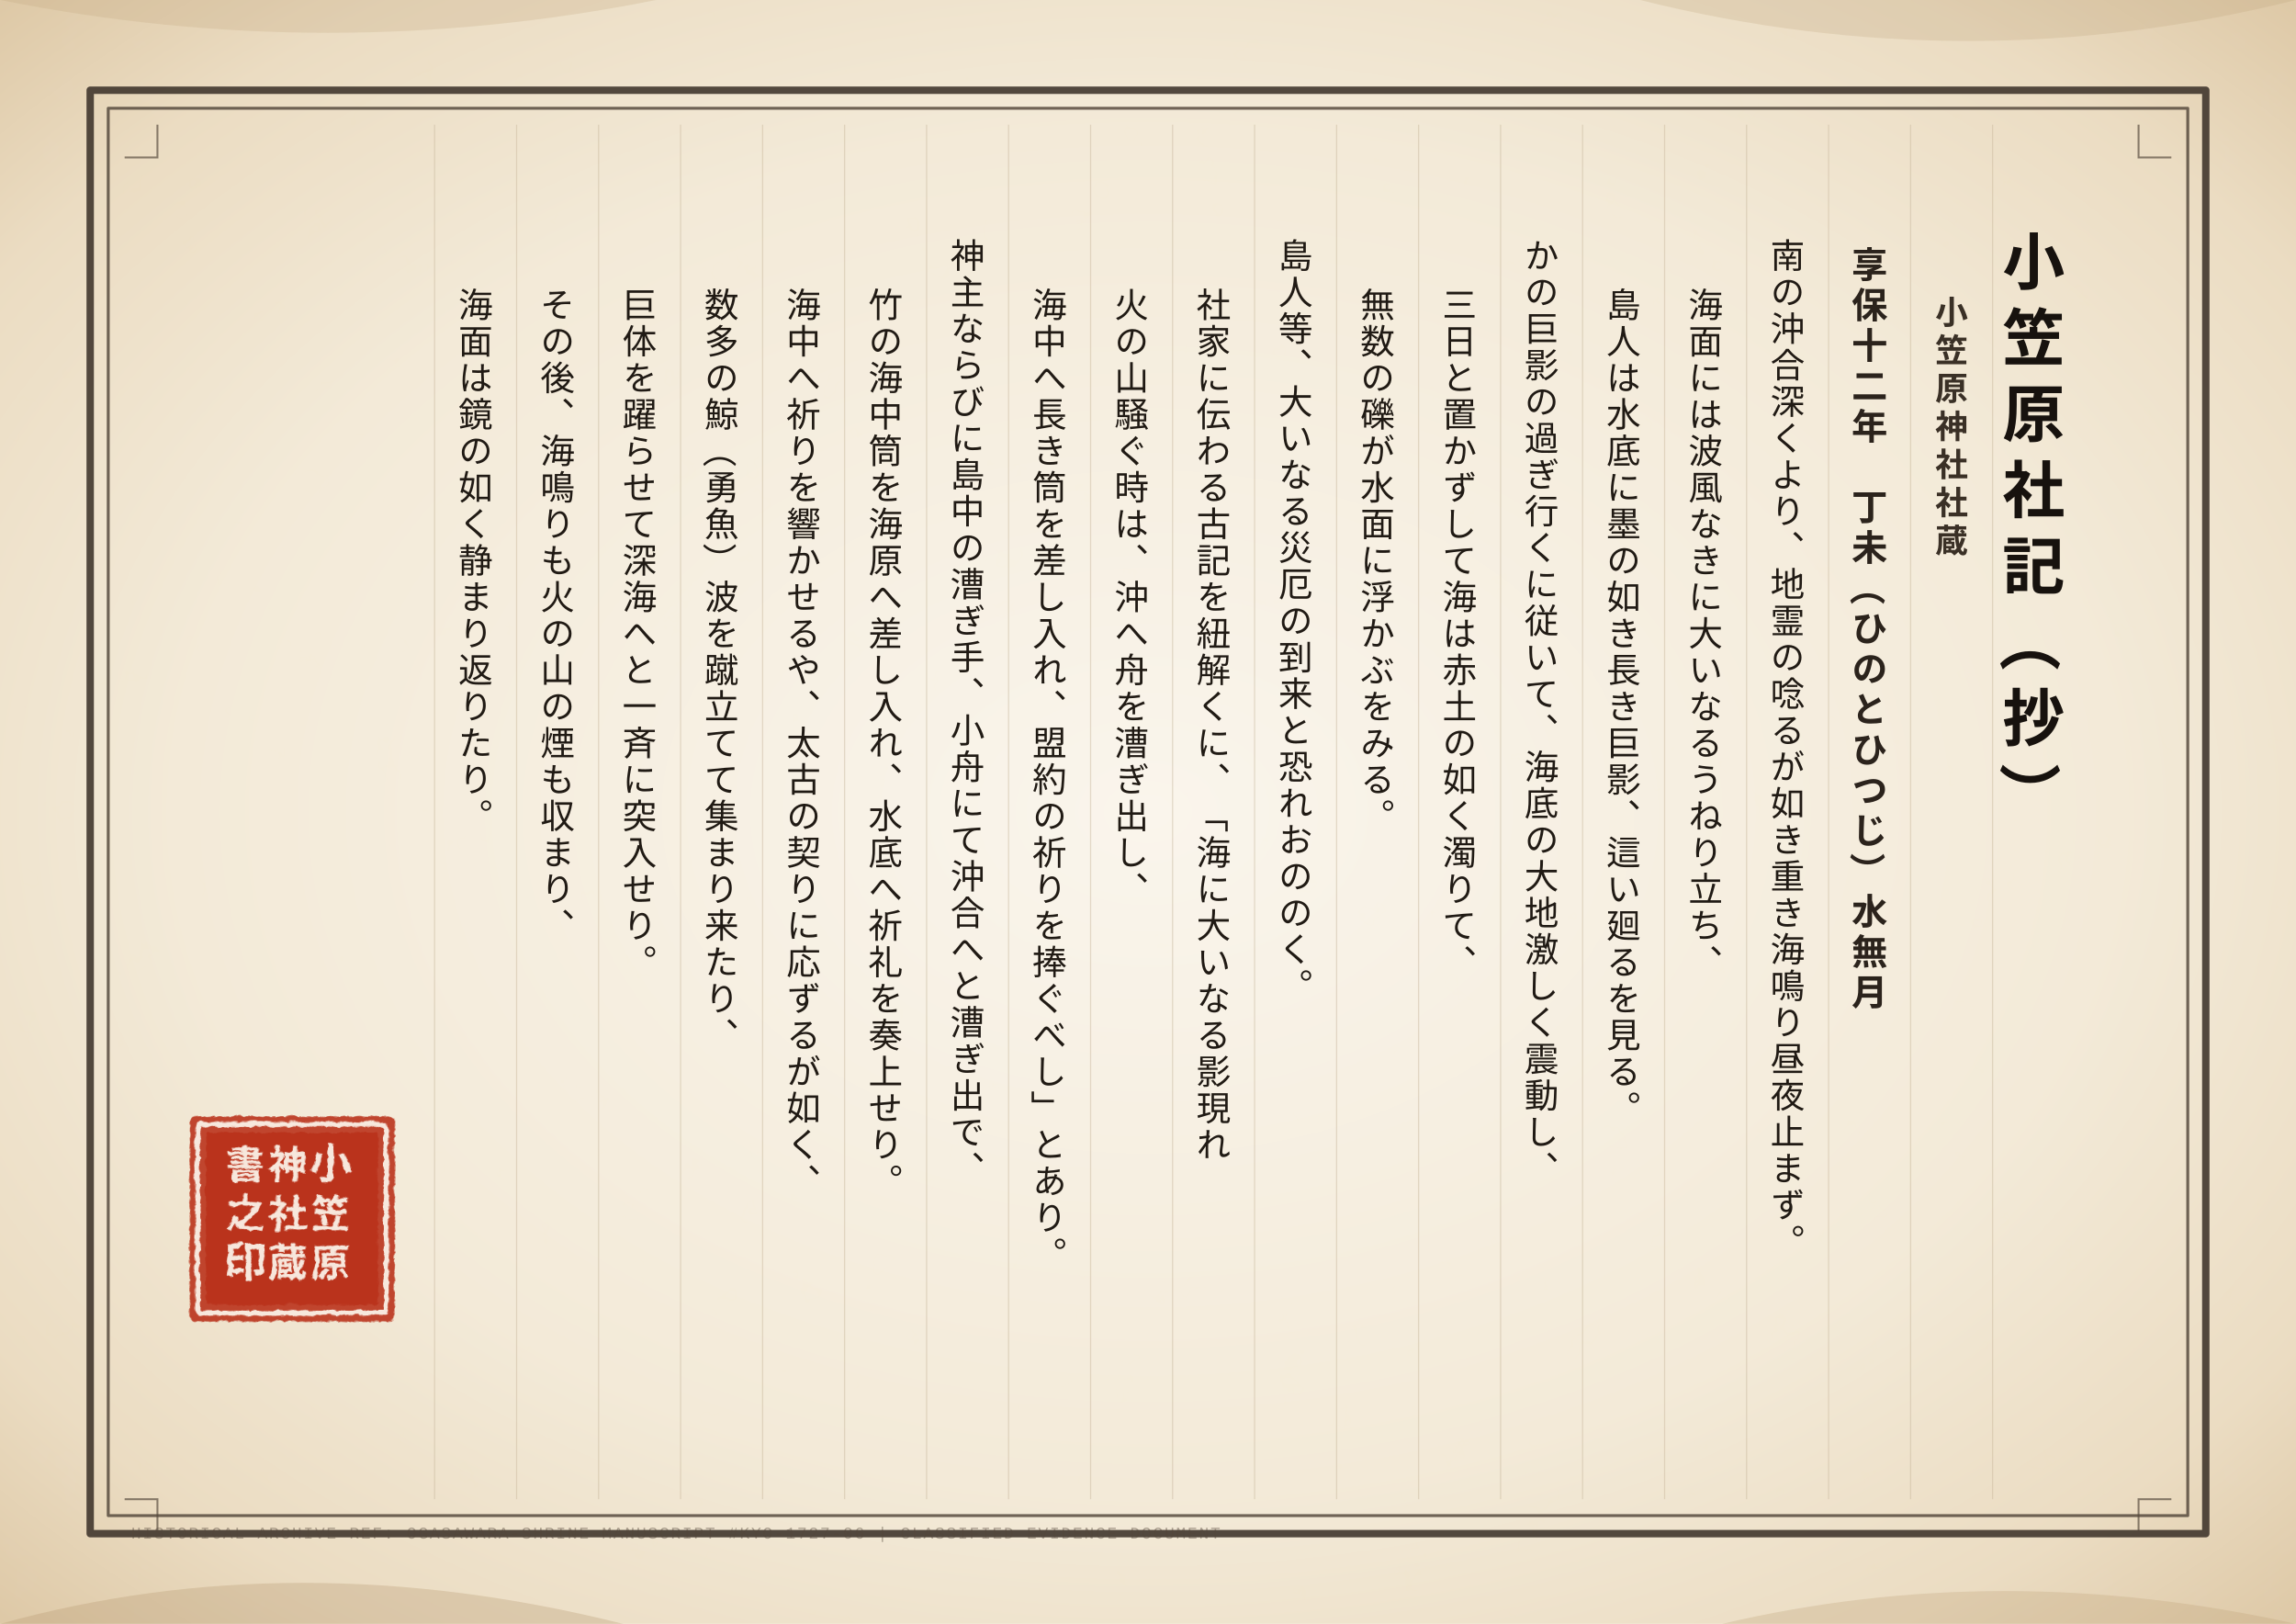
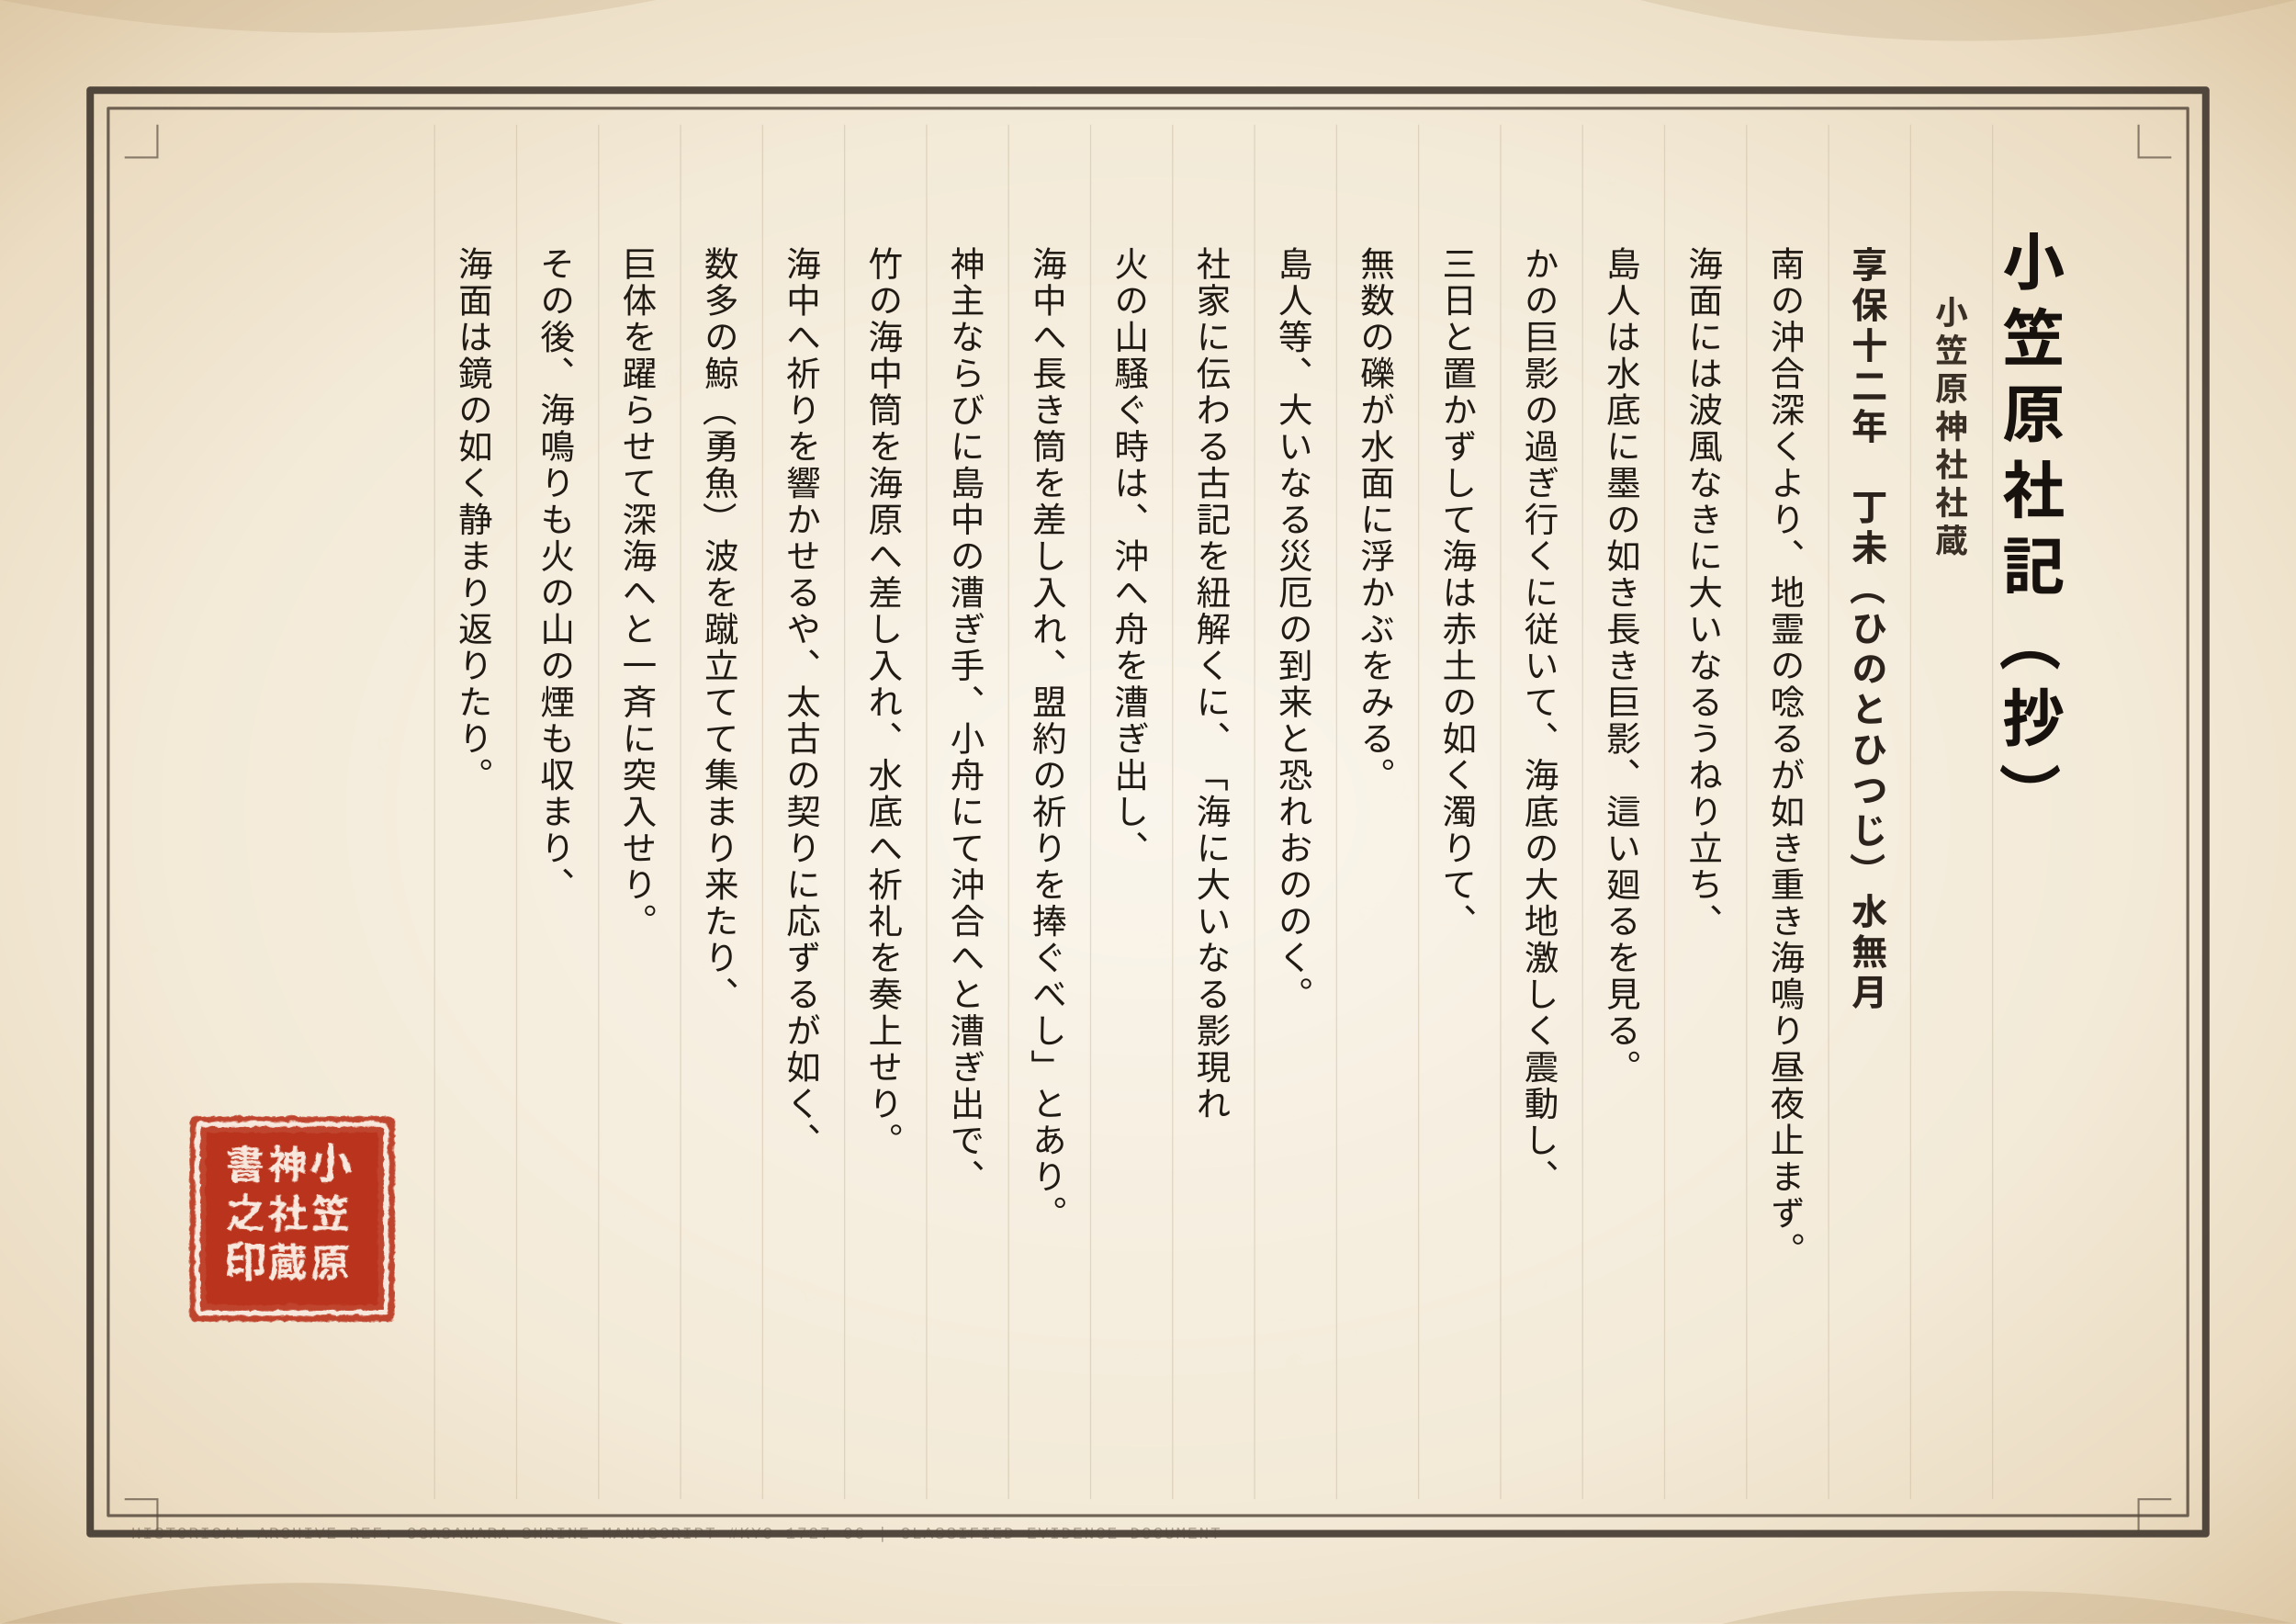
<svg xmlns="http://www.w3.org/2000/svg" viewBox="0 0 1400 990" width="1400" height="990">
  <defs>
    <radialGradient id="washi-vignette" cx="50%" cy="50%" r="70%">
      <stop offset="0%" stop-color="#faf5ec" />
      <stop offset="60%" stop-color="#f3ead8" />
      <stop offset="85%" stop-color="#ebdcc2" />
      <stop offset="100%" stop-color="#dec9a7" />
    </radialGradient>
    <filter id="washi-fiber" x="0%" y="0%" width="100%" height="100%">
      <feTurbulence type="fractalNoise" baseFrequency="0.04" numOctaves="4" result="noise" />
      <feColorMatrix type="matrix" values="0.3 0 0 0 0.94   0 0.3 0 0 0.88   0 0 0.3 0 0.78  0 0 0 0.07 0" in="noise" result="tintedNoise" />
      <feComposite operator="in" in2="SourceGraphic" />
    </filter>
    <filter id="seal-stamp" x="-10%" y="-10%" width="120%" height="120%">
      <feTurbulence type="turbulence" baseFrequency="0.12" numOctaves="3" result="roughNoise" />
      <feDisplacementMap in="SourceGraphic" in2="roughNoise" scale="2.5" xChannelSelector="R" yChannelSelector="G" />
    </filter>
  </defs>
  <rect width="1400" height="990" fill="url(#washi-vignette)" />
  <rect width="1400" height="990" fill="#cbb793" opacity="0.12" filter="url(#washi-fiber)" />
  <path d="M0,0 Q200,40 400,0 L0,0 Z" fill="#bfa57c" opacity="0.25" />
  <path d="M1400,0 Q1200,50 1000,0 L1400,0 Z" fill="#b89c72" opacity="0.22" />
  <path d="M0,990 Q180,940 380,990 L0,990 Z" fill="#b3956a" opacity="0.3" />
  <path d="M1400,990 Q1220,950 1050,990 L1400,990 Z" fill="#ba9e74" opacity="0.28" />
  <rect x="55" y="55" width="1290" height="880" fill="none" stroke="#3d332a" stroke-width="4.5" stroke-linejoin="round" opacity="0.88" />
  <rect x="66" y="66" width="1268" height="858" fill="none" stroke="#524539" stroke-width="1.8" stroke-linejoin="round" opacity="0.82" />
  <g stroke="#524539" stroke-width="1.2" fill="none" opacity="0.65">
    <path d="M 76 96 L 96 96 L 96 76" />
    <path d="M 1324 96 L 1304 96 L 1304 76" />
    <path d="M 76 914 L 96 914 L 96 934" />
    <path d="M 1324 914 L 1304 914 L 1304 934" />
  </g>
  <g stroke="#c7b69b" stroke-width="0.75" opacity="0.45">
    <line x1="1215" y1="76" x2="1215" y2="914" />
    <line x1="1165" y1="76" x2="1165" y2="914" />
    <line x1="1115" y1="76" x2="1115" y2="914" />
    <line x1="1065" y1="76" x2="1065" y2="914" />
    <line x1="1015" y1="76" x2="1015" y2="914" />
    <line x1="965" y1="76" x2="965" y2="914" />
    <line x1="915" y1="76" x2="915" y2="914" />
    <line x1="865" y1="76" x2="865" y2="914" />
    <line x1="815" y1="76" x2="815" y2="914" />
    <line x1="765" y1="76" x2="765" y2="914" />
    <line x1="715" y1="76" x2="715" y2="914" />
    <line x1="665" y1="76" x2="665" y2="914" />
    <line x1="615" y1="76" x2="615" y2="914" />
    <line x1="565" y1="76" x2="565" y2="914" />
    <line x1="515" y1="76" x2="515" y2="914" />
    <line x1="465" y1="76" x2="465" y2="914" />
    <line x1="415" y1="76" x2="415" y2="914" />
    <line x1="365" y1="76" x2="365" y2="914" />
    <line x1="315" y1="76" x2="315" y2="914" />
    <line x1="265" y1="76" x2="265" y2="914" />
  </g>
  <g style="font-family: 'Yu Mincho', 'Hiragino Mincho ProN', 'Source Han Serif', 'MS Mincho', serif; writing-mode: vertical-rl; text-orientation: upright;" fill="#201a14">
    <text x="1240" y="140" font-size="38" font-weight="900" letter-spacing="0.22em" fill="#17120e">
      小笠原社記（抄）
    </text>
    <text x="1190" y="180" font-size="20" font-weight="bold" letter-spacing="0.16em" fill="#3a3026">
      小笠原神社社蔵
    </text>
    <text x="1140" y="150" font-size="22" font-weight="bold" letter-spacing="0.12em" fill="#2b231c">
      享保十二年　丁未（ひのとひつじ）水無月
    </text>
-     <text x="1090" y="145" font-size="21" letter-spacing="0.06em">
+     <text x="1090" y="150" font-size="21" letter-spacing="0.06em">
      南の沖合深くより、地霊の唸るが如き重き海鳴り昼夜止まず。
    </text>
-     <text x="1040" y="175" font-size="21" letter-spacing="0.06em">
+     <text x="1040" y="150" font-size="21" letter-spacing="0.06em">
      海面には波風なきに大いなるうねり立ち、
    </text>
-     <text x="990" y="175" font-size="21" letter-spacing="0.06em">
+     <text x="990" y="150" font-size="21" letter-spacing="0.06em">
      島人は水底に墨の如き長き巨影、這い廻るを見る。
    </text>
-     <text x="940" y="145" font-size="21" letter-spacing="0.06em">
+     <text x="940" y="150" font-size="21" letter-spacing="0.06em">
      かの巨影の過ぎ行くに従いて、海底の大地激しく震動し、
    </text>
-     <text x="890" y="175" font-size="21" letter-spacing="0.06em">
+     <text x="890" y="150" font-size="21" letter-spacing="0.06em">
      三日と置かずして海は赤土の如く濁りて、
    </text>
-     <text x="840" y="175" font-size="21" letter-spacing="0.06em">
+     <text x="840" y="150" font-size="21" letter-spacing="0.06em">
      無数の礫が水面に浮かぶをみる。
    </text>
-     <text x="790" y="145" font-size="21" letter-spacing="0.06em">
+     <text x="790" y="150" font-size="21" letter-spacing="0.06em">
      島人等、大いなる災厄の到来と恐れおののく。
    </text>
-     <text x="740" y="175" font-size="21" letter-spacing="0.06em">
+     <text x="740" y="150" font-size="21" letter-spacing="0.06em">
      社家に伝わる古記を紐解くに、「海に大いなる影現れ
    </text>
-     <text x="690" y="175" font-size="21" letter-spacing="0.06em">
+     <text x="690" y="150" font-size="21" letter-spacing="0.06em">
      火の山騒ぐ時は、沖へ舟を漕ぎ出し、
    </text>
-     <text x="640" y="175" font-size="21" letter-spacing="0.06em">
+     <text x="640" y="150" font-size="21" letter-spacing="0.06em">
      海中へ長き筒を差し入れ、盟約の祈りを捧ぐべし」とあり。
    </text>
-     <text x="590" y="145" font-size="21" letter-spacing="0.06em">
+     <text x="590" y="150" font-size="21" letter-spacing="0.06em">
      神主ならびに島中の漕ぎ手、小舟にて沖合へと漕ぎ出で、
    </text>
-     <text x="540" y="175" font-size="21" letter-spacing="0.06em">
+     <text x="540" y="150" font-size="21" letter-spacing="0.06em">
      竹の海中筒を海原へ差し入れ、水底へ祈礼を奏上せり。
    </text>
-     <text x="490" y="175" font-size="21" letter-spacing="0.06em">
+     <text x="490" y="150" font-size="21" letter-spacing="0.06em">
      海中へ祈りを響かせるや、太古の契りに応ずるが如く、
    </text>
-     <text x="440" y="175" font-size="21" letter-spacing="0.06em">
+     <text x="440" y="150" font-size="21" letter-spacing="0.06em">
      数多の鯨（勇魚）波を蹴立てて集まり来たり、
    </text>
-     <text x="390" y="175" font-size="21" letter-spacing="0.06em">
+     <text x="390" y="150" font-size="21" letter-spacing="0.06em">
      巨体を躍らせて深海へと一斉に突入せり。
    </text>
-     <text x="340" y="175" font-size="21" letter-spacing="0.06em">
+     <text x="340" y="150" font-size="21" letter-spacing="0.06em">
      その後、海鳴りも火の山の煙も収まり、
    </text>
-     <text x="290" y="175" font-size="21" letter-spacing="0.06em">
+     <text x="290" y="150" font-size="21" letter-spacing="0.06em">
      海面は鏡の如く静まり返りたり。
    </text>
  </g>
  <g transform="translate(115, 680)" filter="url(#seal-stamp)">
    <rect x="0" y="0" width="125" height="125" fill="#ba331c" rx="4" opacity="0.9" />
    <rect x="5" y="5" width="115" height="115" fill="none" stroke="#faf0e6" stroke-width="3" rx="2" opacity="0.95" />
    <rect x="10" y="10" width="105" height="105" fill="#ba331c" rx="1" />
    <g fill="#faf0e6" style="font-family: 'Yu Mincho', 'Hiragino Mincho ProN', 'Source Han Serif', serif; font-weight: 900;" opacity="0.95">
      <text x="86" y="38" font-size="26" text-anchor="middle">小</text>
      <text x="86" y="68" font-size="24" text-anchor="middle">笠</text>
      <text x="86" y="98" font-size="24" text-anchor="middle">原</text>
      <text x="60" y="38" font-size="24" text-anchor="middle">神</text>
      <text x="60" y="68" font-size="24" text-anchor="middle">社</text>
      <text x="60" y="98" font-size="24" text-anchor="middle">蔵</text>
      <text x="34" y="38" font-size="24" text-anchor="middle">書</text>
      <text x="34" y="68" font-size="24" text-anchor="middle">之</text>
      <text x="34" y="98" font-size="26" text-anchor="middle">印</text>
    </g>
  </g>
  <g opacity="0.45" transform="translate(80, 938)">
    <text x="0" y="0" font-family="'Courier New', monospace" font-size="10" fill="#524539" letter-spacing="0.1em">
      HISTORICAL ARCHIVE REF: OGASAWARA-SHRINE-MANUSCRIPT #KYO-1727-06 | CLASSIFIED EVIDENCE DOCUMENT
    </text>
  </g>
</svg>
